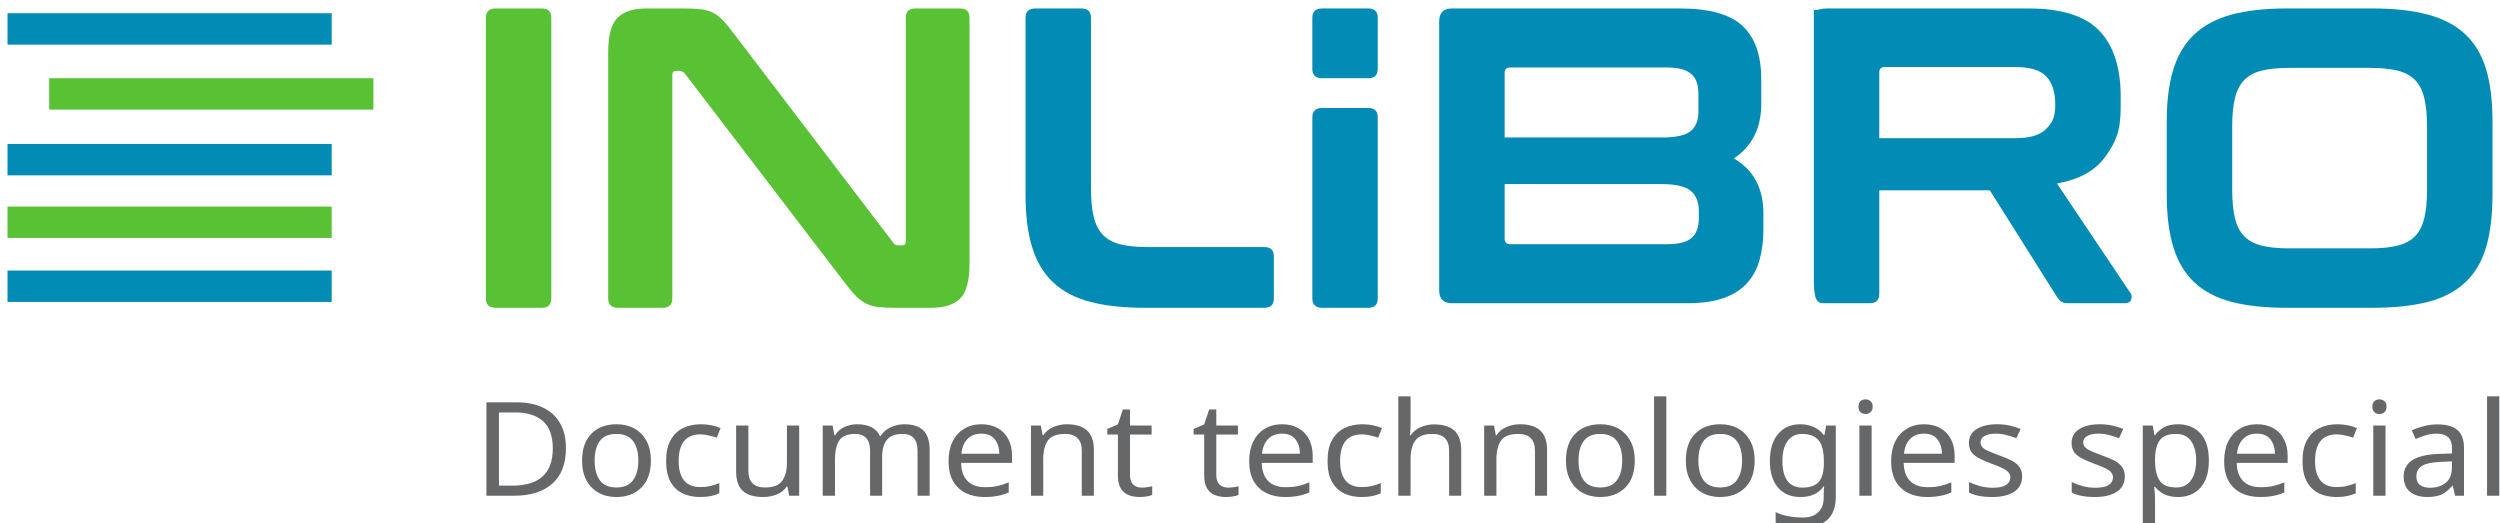
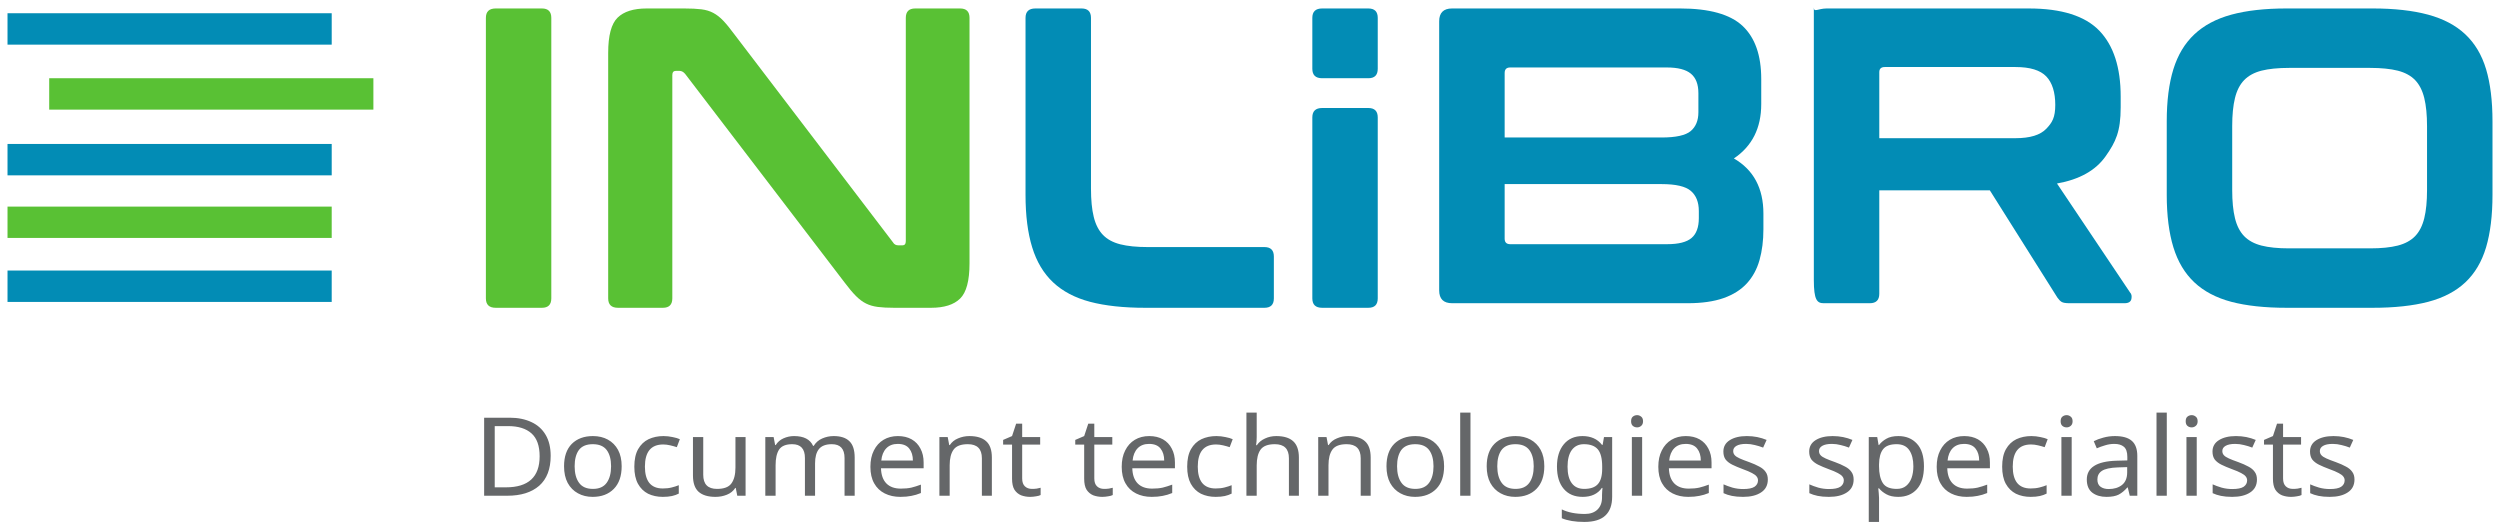
<svg xmlns="http://www.w3.org/2000/svg" width="332.767" height="69.511" id="svg4252" version="1.1">
  <defs id="defs4254">
    <clipPath clipPathUnits="userSpaceOnUse" id="clipPath30">
      <path d="M 0,792 612,792 612,0 0,0 0,792 z" id="path32" />
    </clipPath>
  </defs>
  <g id="layer1" transform="translate(-208.6163,-497.6069)">
    <path d="m 252.769,520.947 -43.153,0 0,-4.179 43.153,0 0,4.179 z" style="fill:#028cb5;fill-opacity:1;fill-rule:nonzero;stroke:none" id="path12" />
    <path d="m 252.769,503.549 -43.153,0 0,-4.18 43.153,0 0,4.18 z" style="fill:#028cb5;fill-opacity:1;fill-rule:nonzero;stroke:none" id="path14" />
    <g id="g16" transform="matrix(1.25,0,0,-1.25,252.7688,529.2806)">
      <path d="M 0,0 -34.522,0 -34.521,3.342 0,3.342 0,0 z" style="fill:#59c134;fill-opacity:1;fill-rule:nonzero;stroke:none" id="path18" />
    </g>
    <path d="m 258.317,512.199 -43.151,0 0,-4.179 43.151,0 0,4.179 z" style="fill:#59c134;fill-opacity:1;fill-rule:nonzero;stroke:none" id="path20" />
    <g id="g22" transform="matrix(1.25,0,0,-1.25,252.7688,537.7932)">
      <path d="M 0,0 -34.522,0 -34.521,3.344 0,3.344 0,0 z" style="fill:#028cb5;fill-opacity:1;fill-rule:nonzero;stroke:none" id="path24" />
    </g>
    <g transform="matrix(1.25,0,0,-1.25,164.645,1373.074)" id="g26">
      <g id="g28" clip-path="url(#clipPath30)">
        <g id="g34" transform="translate(92.8828,699.4722)">
          <path d="m 0,0 c 0.666,0 1,-0.334 1,-1 l 0,-29.87 c 0,-0.67 -0.334,-1.004 -1,-1.004 l -4.92,0 c -0.697,0 -1.046,0.334 -1.046,1.004 l 0,29.87 c 0,0.666 0.349,1 1.046,1 L 0,0 z" style="fill:#59c134;fill-opacity:1;fill-rule:nonzero;stroke:none" id="path36" />
        </g>
        <g id="g38" transform="translate(108.0449,699.4722)">
          <path d="M 0,0 C 0.73,0 1.337,-0.029 1.822,-0.09 2.306,-0.151 2.73,-0.281 3.096,-0.478 3.463,-0.675 3.811,-0.948 4.144,-1.298 4.478,-1.646 4.855,-2.11 5.28,-2.685 l 16.943,-22.221 c 0.12,-0.215 0.318,-0.319 0.589,-0.319 l 0.412,0 c 0.241,0 0.363,0.15 0.363,0.454 l 0,23.771 c 0,0.666 0.334,1 1.003,1 l 4.778,0 c 0.67,0 1.004,-0.334 1.004,-1 l 0,-26.138 c 0,-1.851 -0.334,-3.106 -1.004,-3.757 -0.666,-0.653 -1.698,-0.979 -3.093,-0.979 l -3.919,0 c -0.697,0 -1.28,0.029 -1.752,0.091 -0.469,0.06 -0.885,0.181 -1.252,0.364 -0.365,0.18 -0.72,0.447 -1.07,0.798 -0.349,0.348 -0.753,0.826 -1.207,1.433 L 0.089,-6.967 c -0.181,0.212 -0.378,0.32 -0.59,0.32 l -0.41,0 c -0.243,0 -0.365,-0.154 -0.365,-0.456 l 0,-23.767 c 0,-0.67 -0.334,-1.004 -1.001,-1.004 l -4.781,0 c -0.698,0 -1.047,0.334 -1.047,1.004 l 0,26.136 c 0,1.851 0.334,3.104 1.001,3.755 C -6.437,-0.327 -5.405,0 -4.007,0 L 0,0 z" style="fill:#59c134;fill-opacity:1;fill-rule:nonzero;stroke:none" id="path40" />
        </g>
        <g id="g42" transform="translate(150.3467,699.4722)">
          <path d="m 0,0 c 0.667,0 1.004,-0.334 1.004,-1 l 0,-18.169 c 0,-1.217 0.095,-2.225 0.294,-3.027 0.197,-0.807 0.525,-1.445 0.98,-1.914 0.452,-0.472 1.068,-0.806 1.843,-1.003 0.775,-0.198 1.753,-0.295 2.94,-0.295 l 12.413,0 c 0.668,0 1.004,-0.335 1.004,-1.004 l 0,-4.458 c 0,-0.67 -0.336,-1.004 -1.004,-1.004 l -12.689,0 c -2.308,0 -4.264,0.212 -5.873,0.635 -1.612,0.427 -2.923,1.118 -3.939,2.073 -1.019,0.958 -1.762,2.201 -2.231,3.734 -0.472,1.532 -0.708,3.393 -0.708,5.579 l 0,18.853 c 0,0.666 0.35,1 1.049,1 L 0,0 z" style="fill:#028cb5;fill-opacity:1;fill-rule:nonzero;stroke:none" id="path44" />
        </g>
        <g id="g46" transform="translate(180.8867,688.8726)">
          <path d="m 0,0 c 0.667,0 1,-0.335 1,-1.002 l 0,-19.269 c 0,-0.669 -0.333,-1.003 -1,-1.003 l -4.92,0 c -0.698,0 -1.046,0.334 -1.046,1.003 l 0,19.269 C -5.966,-0.335 -5.618,0 -4.92,0 L 0,0 z" style="fill:#028cb5;fill-opacity:1;fill-rule:nonzero;stroke:none" id="path48" />
        </g>
        <g id="g50" transform="translate(180.8867,699.4722)">
          <path d="M 0,0 C 0.667,0 1,-0.334 1,-1 L 1,-6.426 C 1,-7.094 0.667,-7.429 0,-7.429 l -4.92,0 c -0.698,0 -1.046,0.335 -1.046,1.003 l 0,5.426 c 0,0.666 0.348,1 1.046,1 L 0,0 z" style="fill:#028cb5;fill-opacity:1;fill-rule:nonzero;stroke:none" id="path52" />
        </g>
        <g id="g54" transform="translate(195.4004,680.7705)">
          <path d="m 0,0 0,-5.808 c 0,-0.393 0.195,-0.591 0.593,-0.591 l 16.714,0 c 1.214,0 2.077,0.22 2.594,0.659 0.517,0.44 0.776,1.145 0.776,2.117 l 0,0.753 c 0,0.94 -0.281,1.655 -0.846,2.141 C 19.272,-0.243 18.232,0 16.714,0 L 0,0 z m 0,4.962 16.714,0 c 1.518,0 2.55,0.227 3.097,0.683 0.543,0.457 0.82,1.124 0.82,2.004 l 0,2.037 c 0,0.942 -0.268,1.632 -0.8,2.072 -0.528,0.439 -1.385,0.661 -2.571,0.661 l -16.667,0 C 0.195,12.419 0,12.221 0,11.827 L 0,4.962 z m 18.672,13.74 c 3.125,0 5.35,-0.623 6.671,-1.867 1.321,-1.243 1.98,-3.125 1.98,-5.646 l 0,-2.672 c 0,-2.553 -0.972,-4.481 -2.913,-5.786 2.095,-1.213 3.144,-3.171 3.144,-5.874 l 0,-1.662 c 0,-1.217 -0.14,-2.308 -0.413,-3.279 -0.274,-0.973 -0.721,-1.8 -1.342,-2.48 -0.625,-0.685 -1.452,-1.208 -2.483,-1.574 -1.034,-0.364 -2.308,-0.547 -3.823,-0.547 l -25.093,0 c -0.911,0 -1.372,0.456 -1.372,1.367 l 0,28.653 c 0,0.911 0.461,1.367 1.372,1.367 l 24.272,0 z" style="fill:#028cb5;fill-opacity:1;fill-rule:nonzero;stroke:none" id="path56" />
        </g>
        <g id="g58" transform="translate(235.2939,685.6587)">
          <path d="m 0,0 14.507,0 c 1.548,0 2.637,0.334 3.277,1.004 0.635,0.667 0.956,1.194 0.956,2.561 l 0,-0.041 c 0,1.366 -0.321,2.382 -0.956,3.05 -0.64,0.668 -1.729,1.003 -3.277,1.003 l -13.918,0 C 0.195,7.577 0,7.395 0,7.029 L 0,0 z m 15.916,13.813 c 3.489,0 5.993,-0.791 7.515,-2.368 1.517,-1.576 2.274,-3.914 2.274,-7.011 l 0,-1.129 c 0,-2.613 -0.53,-3.7 -1.594,-5.217 -1.062,-1.517 -2.792,-2.489 -5.189,-2.914 l 7.784,-11.608 c 0.153,-0.152 0.2,-0.379 0.141,-0.683 -0.064,-0.302 -0.307,-0.456 -0.73,-0.456 l -5.875,0 c -0.392,0 -0.667,0.046 -0.821,0.137 -0.151,0.093 -0.303,0.243 -0.452,0.457 L 11.773,-5.555 0,-5.555 0,-16.568 c 0,-0.67 -0.338,-1.005 -1.006,-1.005 l -4.918,0 c -0.696,0 -1.046,0.335 -1.046,2.469 l 0,29.019 c 0,-0.558 0.456,-0.102 1.367,-0.102 l 21.519,0 z" style="fill:#028cb5;fill-opacity:1;fill-rule:nonzero;stroke:none" id="path60" />
        </g>
        <g id="g62" transform="translate(272.874,680.1206)">
          <path d="m 0,0 c 0,-1.184 0.098,-2.18 0.295,-2.982 0.197,-0.806 0.524,-1.443 0.981,-1.914 0.457,-0.469 1.069,-0.802 1.843,-1.001 0.774,-0.199 1.752,-0.297 2.938,-0.297 l 8.636,0 c 1.182,0 2.163,0.098 2.939,0.297 0.773,0.199 1.388,0.532 1.844,1.001 0.454,0.471 0.779,1.108 0.977,1.914 0.196,0.802 0.294,1.798 0.294,2.982 l 0,6.828 c 0,1.186 -0.098,2.18 -0.294,2.984 -0.198,0.806 -0.523,1.442 -0.977,1.914 -0.456,0.468 -1.071,0.804 -1.844,1.002 -0.776,0.195 -1.757,0.295 -2.939,0.295 l -8.636,0 c -1.186,0 -2.164,-0.1 -2.938,-0.295 C 2.345,12.53 1.733,12.194 1.276,11.726 0.819,11.254 0.492,10.618 0.295,9.812 0.098,9.008 0,8.014 0,6.828 L 0,0 z m 14.969,19.352 c 2.303,0 4.268,-0.222 5.894,-0.66 1.622,-0.44 2.945,-1.137 3.962,-2.096 1.017,-0.955 1.753,-2.192 2.21,-3.71 0.454,-1.519 0.682,-3.37 0.682,-5.555 l 0,-7.832 c 0,-2.186 -0.228,-4.047 -0.682,-5.579 -0.457,-1.533 -1.193,-2.777 -2.21,-3.734 -1.017,-0.956 -2.34,-1.647 -3.962,-2.073 -1.626,-0.423 -3.591,-0.635 -5.894,-0.635 l -9.186,0 c -2.308,0 -4.265,0.212 -5.875,0.635 -1.608,0.426 -2.922,1.117 -3.938,2.073 -1.018,0.957 -1.762,2.201 -2.233,3.734 -0.47,1.532 -0.707,3.393 -0.707,5.579 l 0,7.832 c 0,2.185 0.237,4.036 0.707,5.555 0.471,1.518 1.215,2.755 2.233,3.71 1.016,0.959 2.33,1.656 3.938,2.096 1.61,0.438 3.567,0.66 5.875,0.66 l 9.186,0 z" style="fill:#028cb5;fill-opacity:1;fill-rule:nonzero;stroke:none" id="path64" />
        </g>
        <text xml:space="preserve" style="font-style:normal;font-variant:normal;font-weight:normal;font-stretch:normal;font-size:11.484px;line-height:125%;font-family:FontAwesome;-inkscape-font-specification:FontAwesome;letter-spacing:0px;word-spacing:0px;fill:#656769;fill-opacity:1;stroke:none;stroke-width:1px;stroke-linecap:butt;stroke-linejoin:miter;stroke-opacity:1" x="83.007" y="-667.336" id="text3432" transform="scale(1.030499,-0.9704038)">
-           <tspan id="tspan3434" x="83.007" y="-667.336" style="font-style:normal;font-variant:normal;font-weight:normal;font-stretch:normal;font-size:14.355px;font-family:'Titillium Web';-inkscape-font-specification:'Titillium Web';fill:#656769">Document technologies specialists</tspan>
+           <tspan id="tspan3434" x="83.007" y="-667.336" style="font-style:normal;font-variant:normal;font-weight:normal;font-stretch:normal;font-size:12px;font-family:'Titillium Web';-inkscape-font-specification:'Titillium Web';fill:#656769">Document technologies specialists</tspan>
        </text>
      </g>
    </g>
  </g>
</svg>
